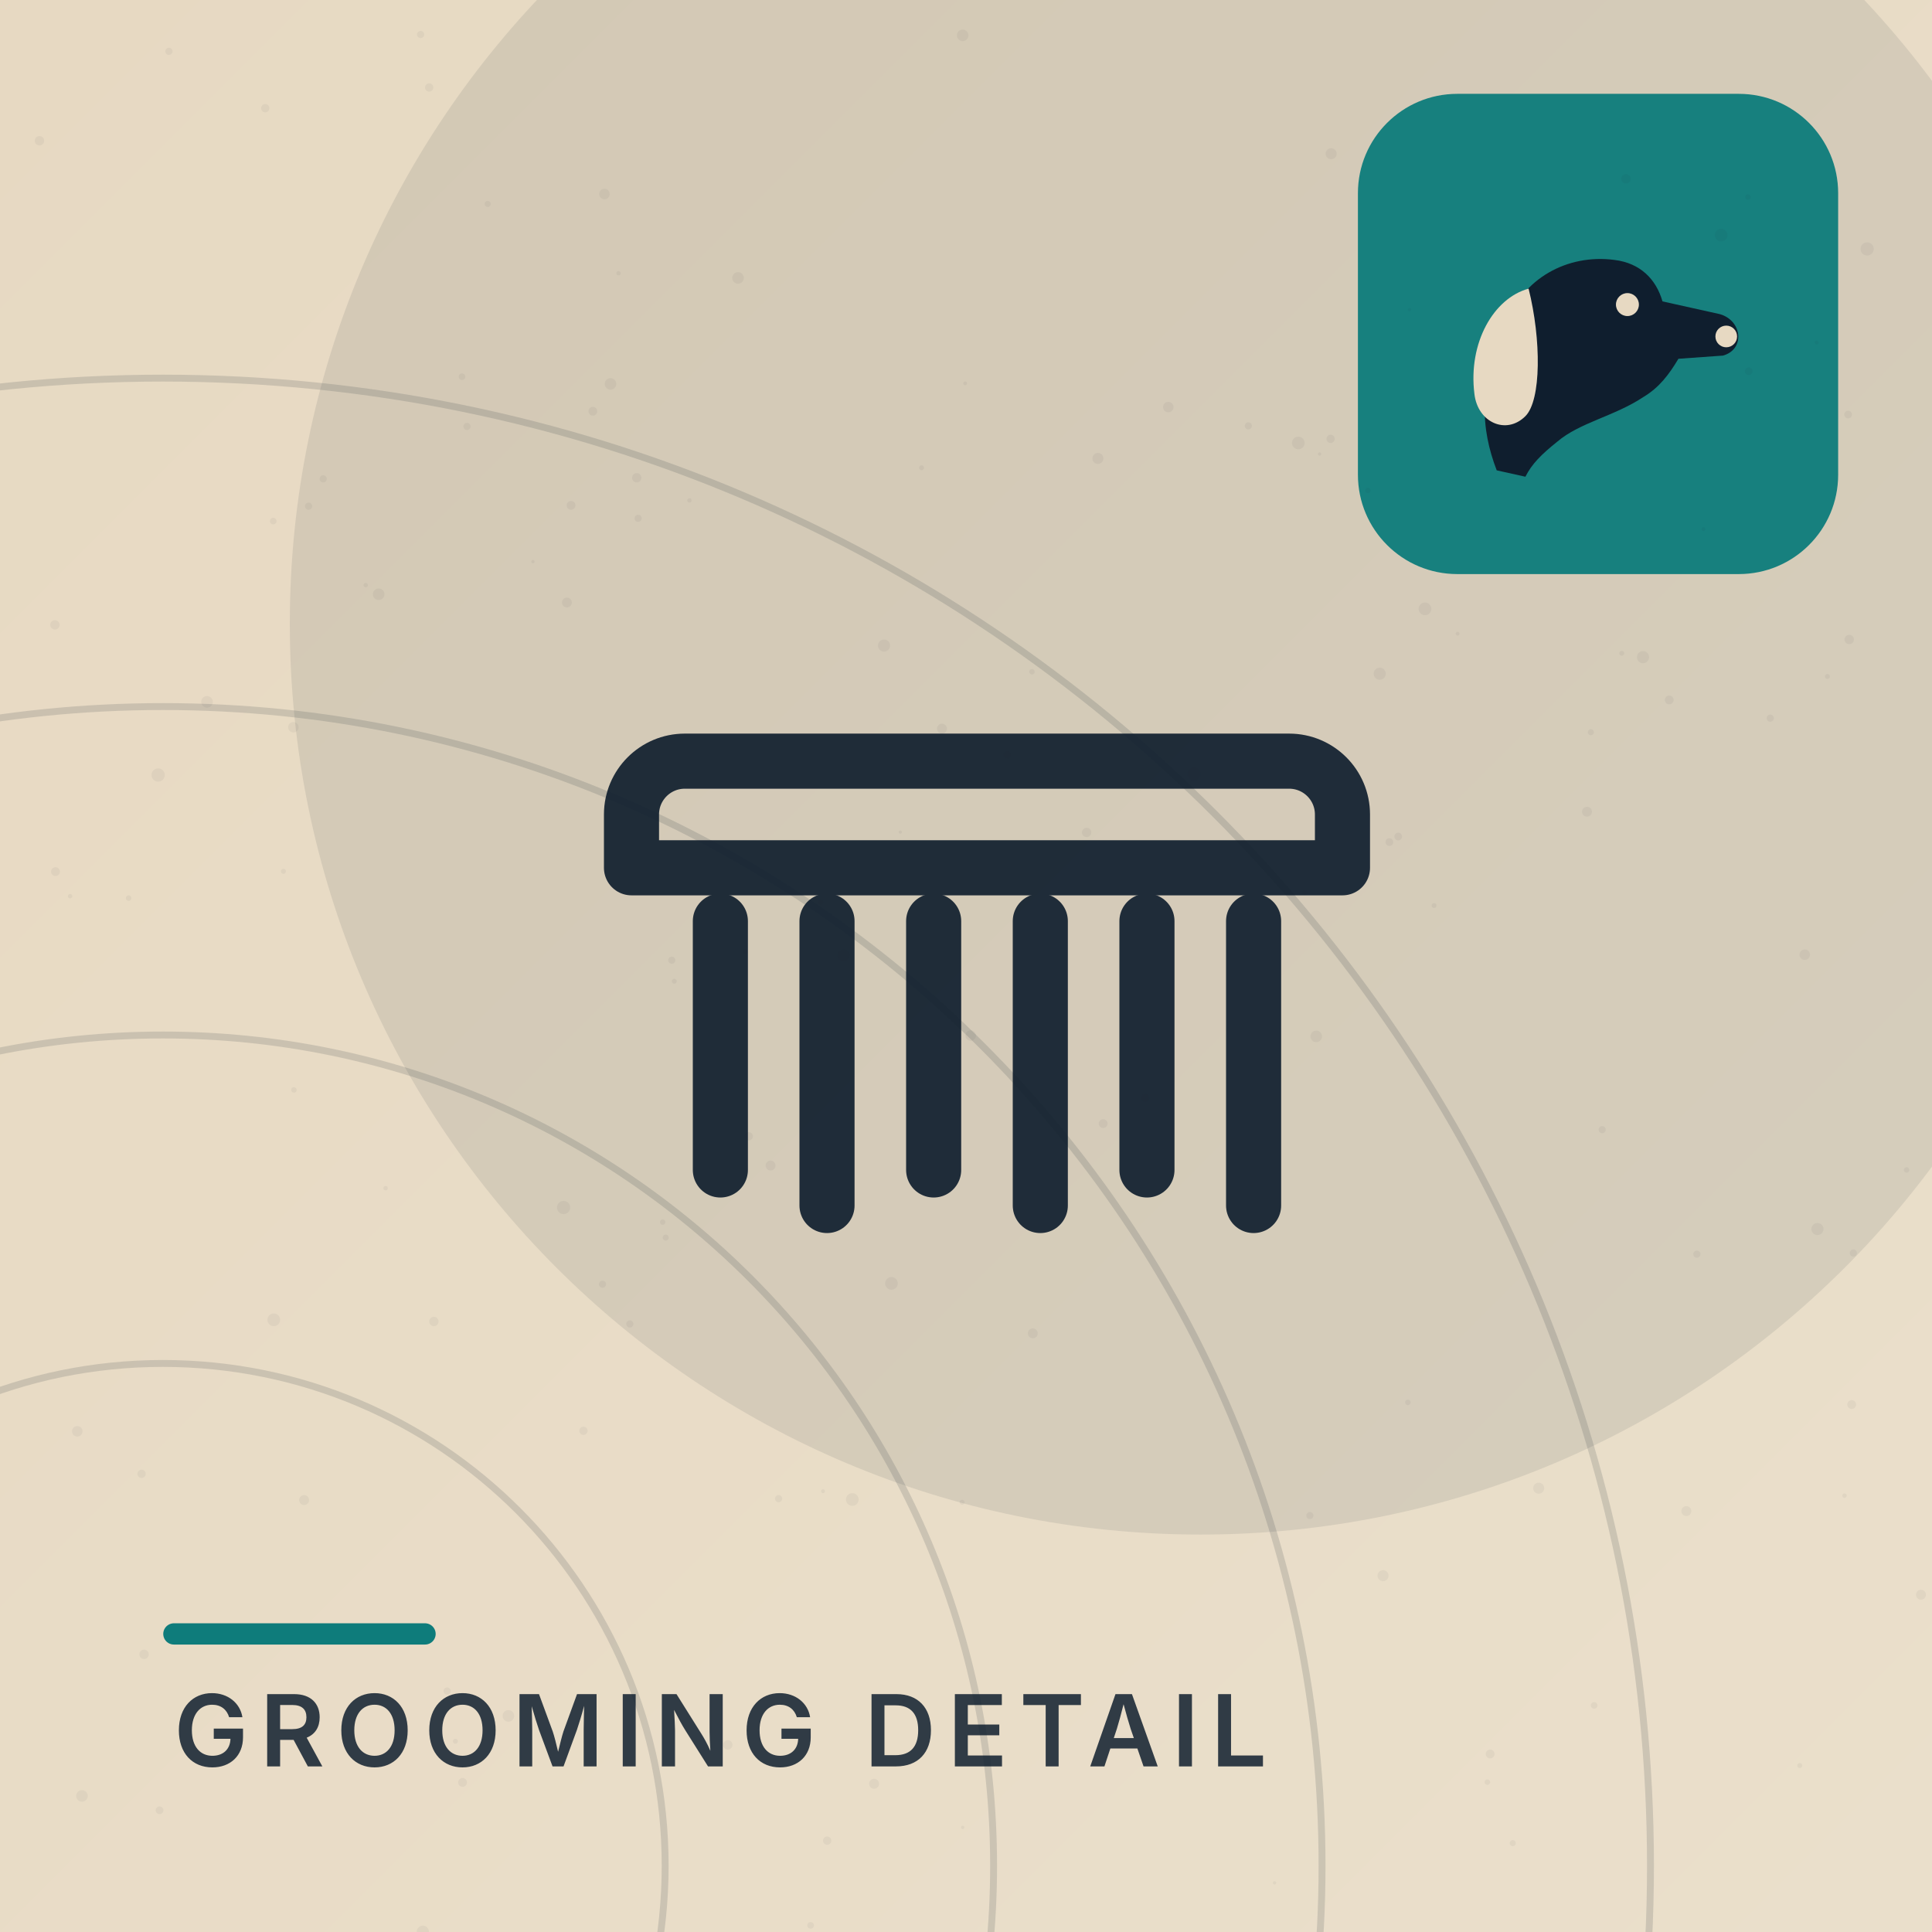
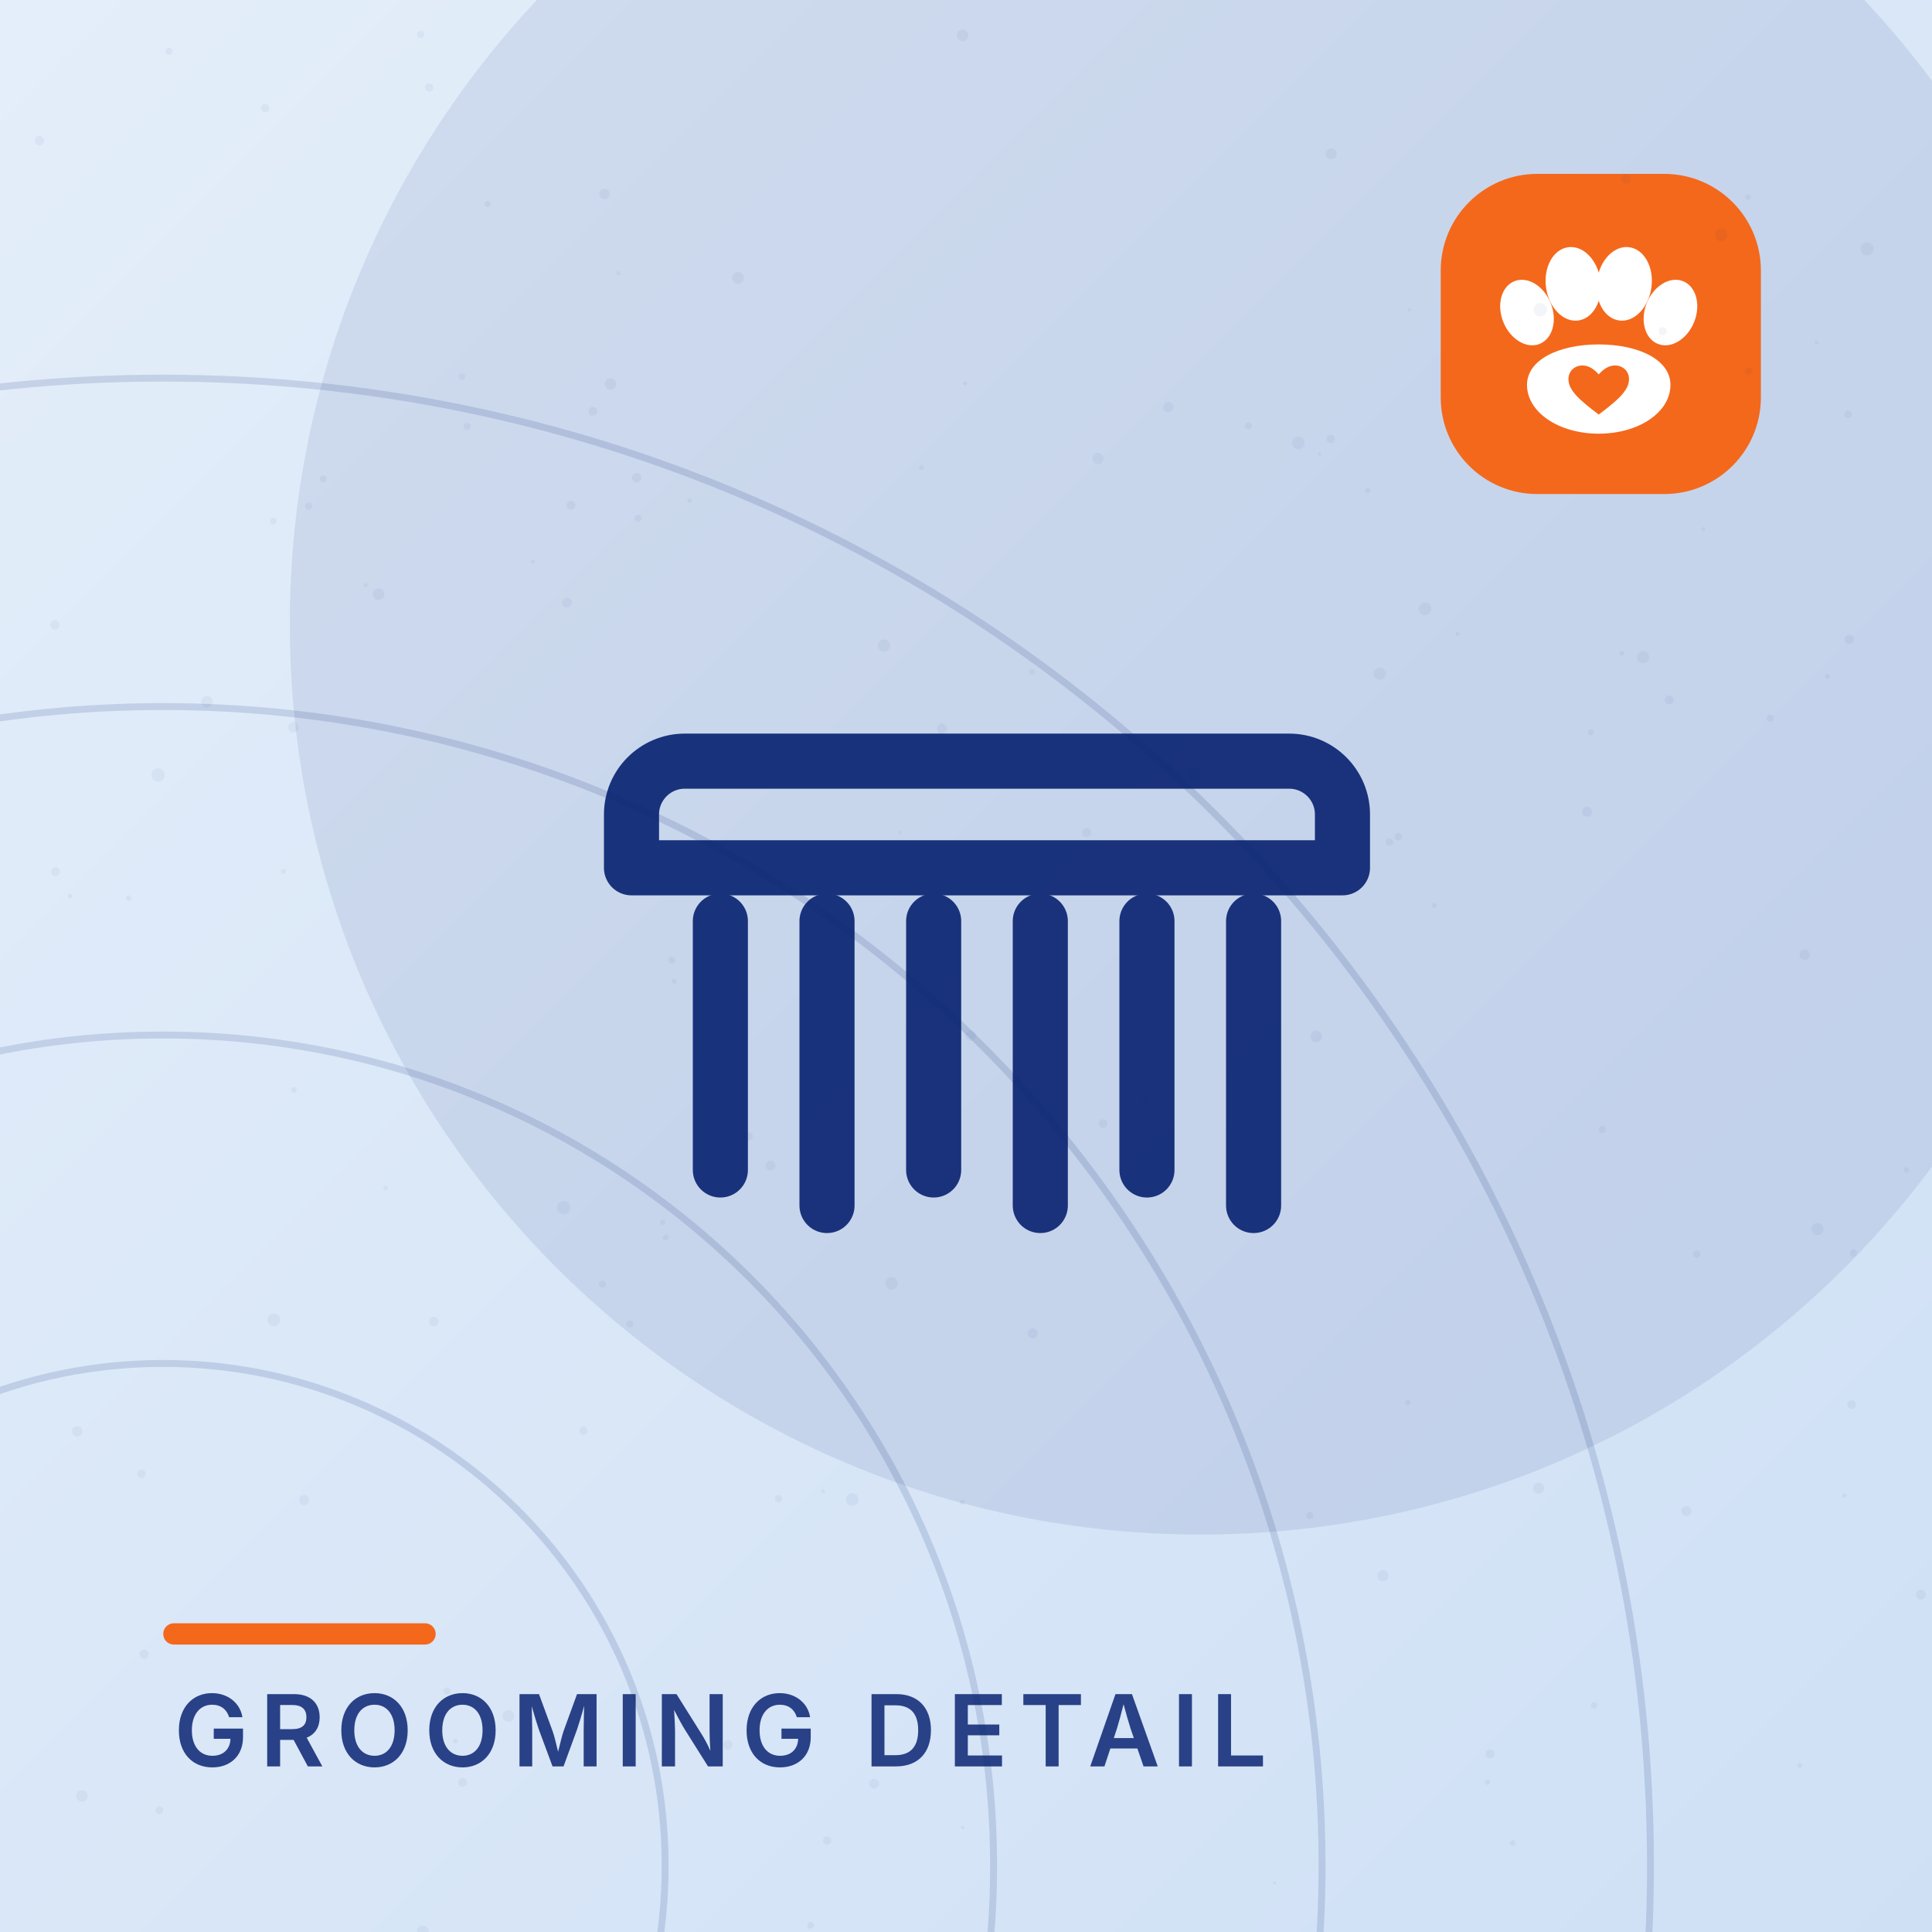
<svg xmlns="http://www.w3.org/2000/svg" viewBox="0 0 700 700" width="700" height="700" role="img" aria-label="Grooming detail">
  <defs>
    <linearGradient id="bg-gallery-06-svg" x1="0" y1="0" x2="1" y2="1">
-       <stop offset="0" stop-color="#E7D9C2" />
-       <stop offset="1" stop-color="#EADFCB" />
+       <stop offset="0" stop-color="#E4EEFA" />
+       <stop offset="1" stop-color="#CFE0F5" />
    </linearGradient>
    <clipPath id="clip-gallery-06-svg">
      <rect width="700" height="700" />
    </clipPath>
  </defs>
  <g clip-path="url(#clip-gallery-06-svg)">
    <rect width="700" height="700" fill="url(#bg-gallery-06-svg)" />
-     <circle cx="59" cy="676" r="182" fill="none" stroke="#0F1E2E" stroke-width="2.5" opacity=".14" />
-     <circle cx="59" cy="676" r="301" fill="none" stroke="#0F1E2E" stroke-width="2.5" opacity=".14" />
-     <circle cx="59" cy="676" r="420" fill="none" stroke="#0F1E2E" stroke-width="2.5" opacity=".14" />
-     <circle cx="59" cy="676" r="539" fill="none" stroke="#0F1E2E" stroke-width="2.5" opacity=".14" />
-     <circle cx="435" cy="226" r="330" fill="#0F1E2E" opacity=".09" />
+     <circle cx="59" cy="676" r="182" fill="none" stroke="#0A2472" stroke-width="2.5" opacity=".14" />
+     <circle cx="59" cy="676" r="301" fill="none" stroke="#0A2472" stroke-width="2.5" opacity=".14" />
+     <circle cx="59" cy="676" r="420" fill="none" stroke="#0A2472" stroke-width="2.5" opacity=".14" />
+     <circle cx="59" cy="676" r="539" fill="none" stroke="#0A2472" stroke-width="2.5" opacity=".14" />
+     <circle cx="435" cy="226" r="330" fill="#0A2472" opacity=".09" />
    <g transform="translate(196.6 166.3) scale(3.22)" opacity=".92">
-       <g fill="none" stroke="#0F1E2E" stroke-width="6.2" stroke-linecap="round" stroke-linejoin="round">
+       <g fill="none" stroke="#0A2472" stroke-width="6.2" stroke-linecap="round" stroke-linejoin="round">
        <path d="M16 34 H84 a6 6 0 0 1 6 6 v6 H10 v-6 a6 6 0 0 1 6-6 Z" />
        <path d="M20 52 V80 M32 52 V84 M44 52 V80 M56 52 V84 M68 52 V80 M80 52 V84" />
      </g>
    </g>
-     <rect x="492" y="34" width="174" height="174" rx="36" fill="#0E7C7B" opacity=".95" />
-     <g transform="translate(521.5 63.0)">
-       <g transform="scale(1.155)">
-         <path d="M18 93 C13 80 12 66 21 47 C26 33 40 25 55 27 C63 28 68 33 70 40 L88 44 C95 46 96 55 89 57 L75 58 C72 63 69 67 64 70 C55 76 44 78 37 84 C32 88 29 91 27 95 Z" fill="#0F1E2E" />
-         <path d="M28 36 C17 39 9 53 11 69 C12 78 21 82 27 76 C32 71 32 52 28 36 Z" fill="#E7D9C2" />
-         <circle cx="59" cy="41" r="3.6" fill="#E7D9C2" />
-         <circle cx="90" cy="51" r="3.4" fill="#E7D9C2" />
-       </g>
+     <rect x="522" y="63" width="116" height="116" rx="35" fill="#F4681B" />
+     <g transform="translate(521.5 63.0) scale(1.155)">
+       <path d="M50 81.5 C37.5 81.5 27.5 74.8 27.5 66.2 C27.5 58.3 37.5 53.5 50 53.5 C62.5 53.5 72.5 58.3 72.5 66.2 C72.5 74.8 62.5 81.5 50 81.5 Z" fill="#FFFFFF" />
+       <ellipse cx="27.5" cy="43.5" rx="8.0" ry="10.6" fill="#FFFFFF" transform="rotate(-22 27.5 43.5)" />
+       <ellipse cx="42.0" cy="34.5" rx="8.6" ry="11.6" fill="#FFFFFF" transform="rotate(-8 42.0 34.5)" />
+       <ellipse cx="58.0" cy="34.5" rx="8.6" ry="11.6" fill="#FFFFFF" transform="rotate(8 58.0 34.5)" />
+       <ellipse cx="72.5" cy="43.5" rx="8.0" ry="10.6" fill="#FFFFFF" transform="rotate(22 72.5 43.5)" />
+       <path d="M50 75.5 C44.2 71.1 40.5 68.0 40.5 64.4 C40.5 61.7 42.6 60.1 44.9 60.1 C46.8 60.1 48.5 61.2 50 62.9 C51.5 61.2 53.2 60.1 55.1 60.1 C57.4 60.1 59.5 61.7 59.5 64.4 C59.5 68.0 55.8 71.1 50 75.5 Z" fill="#F4681B" />
    </g>
-     <path d="M63 592 h91" stroke="#0E7C7B" stroke-width="7.7" stroke-linecap="round" />
-     <text x="63" y="640" fill="#0F1E2E" opacity=".85" font-family="Inter, Helvetica Neue, Arial, sans-serif" font-size="36" font-weight="600" letter-spacing="4.2">GROOMING DETAIL</text>
-     <g fill="#0F1E2E" opacity="0.05">
+     <path d="M63 592 h91" stroke="#F4681B" stroke-width="7.7" stroke-linecap="round" />
+     <text x="63" y="640" fill="#0A2472" opacity=".85" font-family="Inter, Helvetica Neue, Arial, sans-serif" font-size="36" font-weight="600" letter-spacing="4.2">GROOMING DETAIL</text>
+     <g fill="#0A2472" opacity="0.05">
      <circle cx="139.7" cy="430.5" r="0.8" />
      <circle cx="633.6" cy="134.5" r="1.4" />
      <circle cx="539.9" cy="635.5" r="1.6" />
      <circle cx="476.9" cy="375.5" r="2.1" />
      <circle cx="157.2" cy="478.8" r="1.7" />
      <circle cx="326.2" cy="301.5" r="0.6" />
      <circle cx="393.7" cy="301.6" r="1.7" />
      <circle cx="316.7" cy="646.3" r="1.8" />
      <circle cx="452.3" cy="154.3" r="1.3" />
      <circle cx="662.1" cy="245.1" r="0.9" />
      <circle cx="267.4" cy="100.7" r="2.1" />
      <circle cx="470.4" cy="160.5" r="2.3" />
      <circle cx="320.3" cy="233.9" r="2.2" />
      <circle cx="111.8" cy="183.4" r="1.3" />
      <circle cx="604.8" cy="253.6" r="1.6" />
      <circle cx="117.1" cy="173.5" r="1.3" />
      <circle cx="501.1" cy="570.9" r="2.0" />
      <circle cx="102.7" cy="315.7" r="0.9" />
      <circle cx="516.3" cy="220.6" r="2.3" />
      <circle cx="577.6" cy="617.9" r="1.2" />
      <circle cx="668.3" cy="541.9" r="0.8" />
      <circle cx="676.5" cy="90.2" r="2.4" />
      <circle cx="206.9" cy="183.1" r="1.6" />
      <circle cx="28.0" cy="518.6" r="1.9" />
      <circle cx="51.3" cy="534.0" r="1.5" />
      <circle cx="351.7" cy="375.2" r="1.9" />
      <circle cx="690.8" cy="423.9" r="1.0" />
      <circle cx="506.6" cy="303.1" r="1.4" />
      <circle cx="240.1" cy="442.8" r="1.0" />
      <circle cx="575.0" cy="294.1" r="1.8" />
      <circle cx="205.4" cy="218.3" r="1.8" />
      <circle cx="244.3" cy="355.5" r="0.9" />
      <circle cx="472.7" cy="323.4" r="0.9" />
      <circle cx="349.7" cy="138.9" r="0.7" />
      <circle cx="167.4" cy="136.5" r="1.2" />
      <circle cx="29.7" cy="650.7" r="2.1" />
      <circle cx="474.6" cy="549.1" r="1.3" />
      <circle cx="61.2" cy="18.6" r="1.3" />
      <circle cx="653.9" cy="345.9" r="1.9" />
      <circle cx="558.1" cy="112.2" r="2.4" />
      <circle cx="617.2" cy="191.7" r="0.7" />
      <circle cx="652.1" cy="639.7" r="0.9" />
      <circle cx="224.1" cy="99.0" r="0.8" />
      <circle cx="482.3" cy="55.7" r="2.0" />
      <circle cx="153.2" cy="699.9" r="2.2" />
      <circle cx="602.4" cy="120.0" r="1.5" />
      <circle cx="25.4" cy="324.7" r="0.8" />
      <circle cx="538.9" cy="645.7" r="1.0" />
      <circle cx="557.5" cy="539.2" r="2.0" />
      <circle cx="519.6" cy="328.1" r="0.9" />
      <circle cx="46.6" cy="325.4" r="1.0" />
      <circle cx="14.3" cy="51.0" r="1.7" />
      <circle cx="341.3" cy="264.0" r="1.8" />
      <circle cx="305.6" cy="346.1" r="2.2" />
      <circle cx="374.2" cy="483.1" r="1.8" />
      <circle cx="293.7" cy="697.6" r="1.2" />
      <circle cx="231.2" cy="187.8" r="1.3" />
      <circle cx="576.4" cy="265.3" r="1.1" />
      <circle cx="432.6" cy="280.4" r="2.4" />
      <circle cx="106.5" cy="394.9" r="1.0" />
      <circle cx="670.9" cy="508.9" r="1.6" />
      <circle cx="230.7" cy="173.1" r="1.7" />
      <circle cx="658.2" cy="124.1" r="0.7" />
      <circle cx="52.2" cy="599.4" r="1.7" />
      <circle cx="132.5" cy="212.0" r="0.8" />
      <circle cx="478.1" cy="164.5" r="0.6" />
      <circle cx="184.2" cy="621.7" r="2.1" />
      <circle cx="204.2" cy="437.5" r="2.4" />
      <circle cx="20.1" cy="315.8" r="1.6" />
      <circle cx="99.0" cy="188.8" r="1.2" />
      <circle cx="282.1" cy="543.0" r="1.3" />
      <circle cx="243.4" cy="347.9" r="1.3" />
      <circle cx="510.1" cy="508.1" r="1.0" />
      <circle cx="670.0" cy="231.7" r="1.7" />
      <circle cx="595.3" cy="238.1" r="2.2" />
      <circle cx="482.1" cy="159.0" r="1.5" />
      <circle cx="249.8" cy="181.3" r="0.8" />
      <circle cx="155.5" cy="31.7" r="1.5" />
      <circle cx="580.5" cy="409.3" r="1.3" />
      <circle cx="510.7" cy="112.2" r="0.6" />
      <circle cx="308.8" cy="543.3" r="2.3" />
      <circle cx="658.5" cy="445.3" r="2.2" />
      <circle cx="169.2" cy="154.5" r="1.3" />
      <circle cx="696.0" cy="577.8" r="1.8" />
      <circle cx="110.2" cy="543.5" r="1.8" />
      <circle cx="495.6" cy="177.7" r="1.0" />
      <circle cx="165.0" cy="630.9" r="0.9" />
      <circle cx="623.6" cy="85.2" r="2.3" />
      <circle cx="327.5" cy="616.4" r="0.7" />
      <circle cx="611.0" cy="547.5" r="1.8" />
      <circle cx="221.2" cy="139.1" r="2.1" />
      <circle cx="162.0" cy="612.7" r="1.3" />
      <circle cx="373.9" cy="243.4" r="1.0" />
      <circle cx="176.7" cy="73.9" r="1.1" />
      <circle cx="669.6" cy="150.2" r="1.4" />
      <circle cx="671.5" cy="454.0" r="1.3" />
      <circle cx="397.8" cy="166.1" r="2.0" />
      <circle cx="364.9" cy="273.5" r="1.4" />
      <circle cx="279.2" cy="422.3" r="1.8" />
      <circle cx="137.2" cy="215.3" r="2.1" />
      <circle cx="214.8" cy="149.0" r="1.6" />
      <circle cx="548.1" cy="667.8" r="1.1" />
      <circle cx="415.0" cy="397.8" r="1.5" />
      <circle cx="19.9" cy="226.4" r="1.7" />
      <circle cx="587.6" cy="236.7" r="0.9" />
      <circle cx="299.7" cy="666.9" r="1.5" />
      <circle cx="271.3" cy="411.7" r="1.5" />
      <circle cx="348.8" cy="12.8" r="2.1" />
      <circle cx="323.0" cy="465.0" r="2.3" />
      <circle cx="297.4" cy="326.9" r="0.9" />
      <circle cx="348.6" cy="544.3" r="0.9" />
      <circle cx="57.8" cy="655.9" r="1.4" />
      <circle cx="57.3" cy="280.8" r="2.4" />
      <circle cx="96.1" cy="39.2" r="1.5" />
      <circle cx="348.8" cy="662.1" r="0.6" />
      <circle cx="263.7" cy="632.2" r="1.7" />
      <circle cx="333.9" cy="169.5" r="0.9" />
      <circle cx="399.7" cy="407.1" r="1.6" />
      <circle cx="241.2" cy="448.4" r="1.1" />
      <circle cx="167.6" cy="645.8" r="1.6" />
      <circle cx="528.1" cy="229.6" r="0.7" />
      <circle cx="211.4" cy="518.4" r="1.5" />
      <circle cx="152.4" cy="12.5" r="1.3" />
      <circle cx="219.0" cy="70.3" r="1.9" />
      <circle cx="614.8" cy="454.4" r="1.3" />
      <circle cx="503.4" cy="305.1" r="1.4" />
      <circle cx="641.4" cy="260.2" r="1.3" />
      <circle cx="423.3" cy="147.5" r="1.9" />
      <circle cx="589.1" cy="64.8" r="1.7" />
      <circle cx="499.9" cy="244.1" r="2.2" />
      <circle cx="228.2" cy="479.7" r="1.3" />
      <circle cx="218.3" cy="465.3" r="1.3" />
      <circle cx="99.2" cy="478.2" r="2.3" />
      <circle cx="298.2" cy="540.3" r="0.7" />
      <circle cx="270.0" cy="344.7" r="0.9" />
      <circle cx="106.3" cy="263.5" r="1.9" />
      <circle cx="193.1" cy="203.5" r="0.6" />
      <circle cx="633.3" cy="71.4" r="1.0" />
      <circle cx="461.8" cy="682.2" r="0.6" />
      <circle cx="75.0" cy="254.3" r="2.1" />
    </g>
  </g>
</svg>
